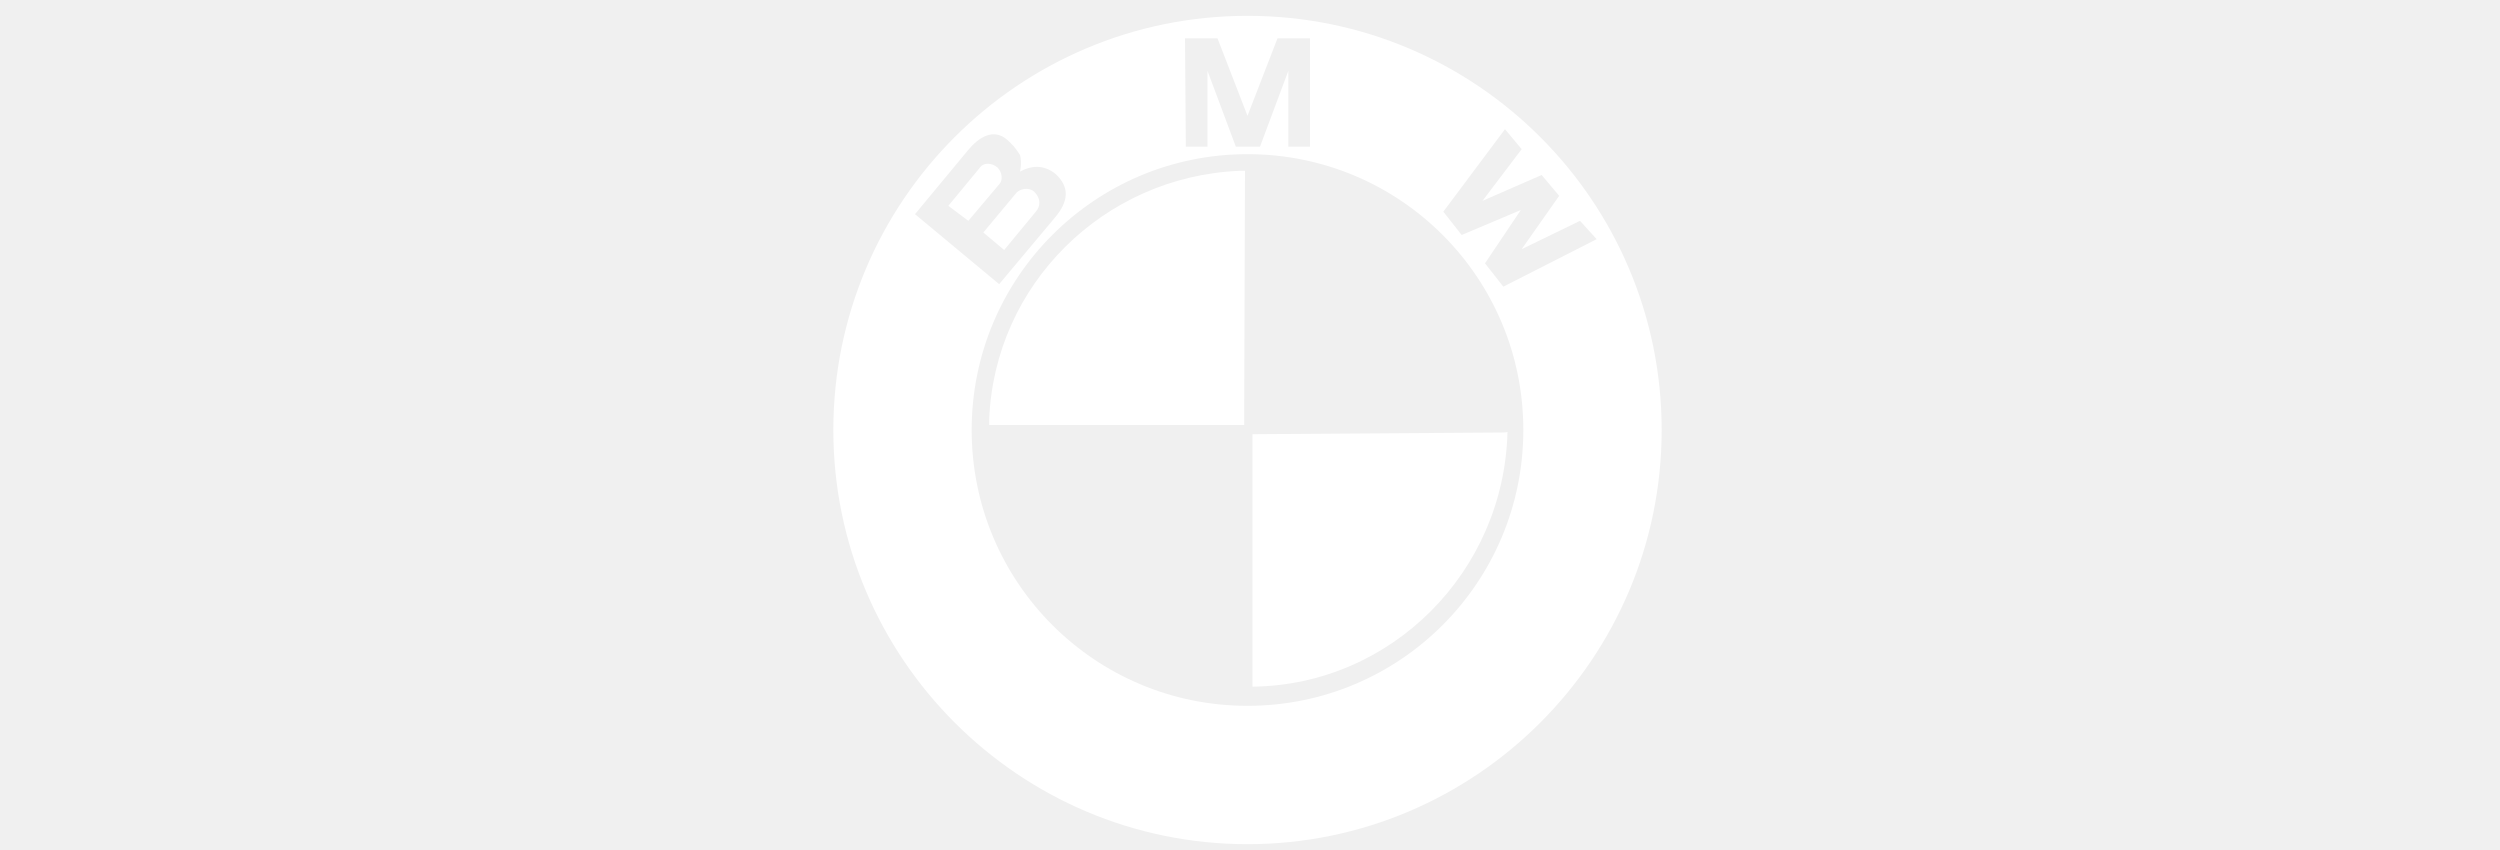
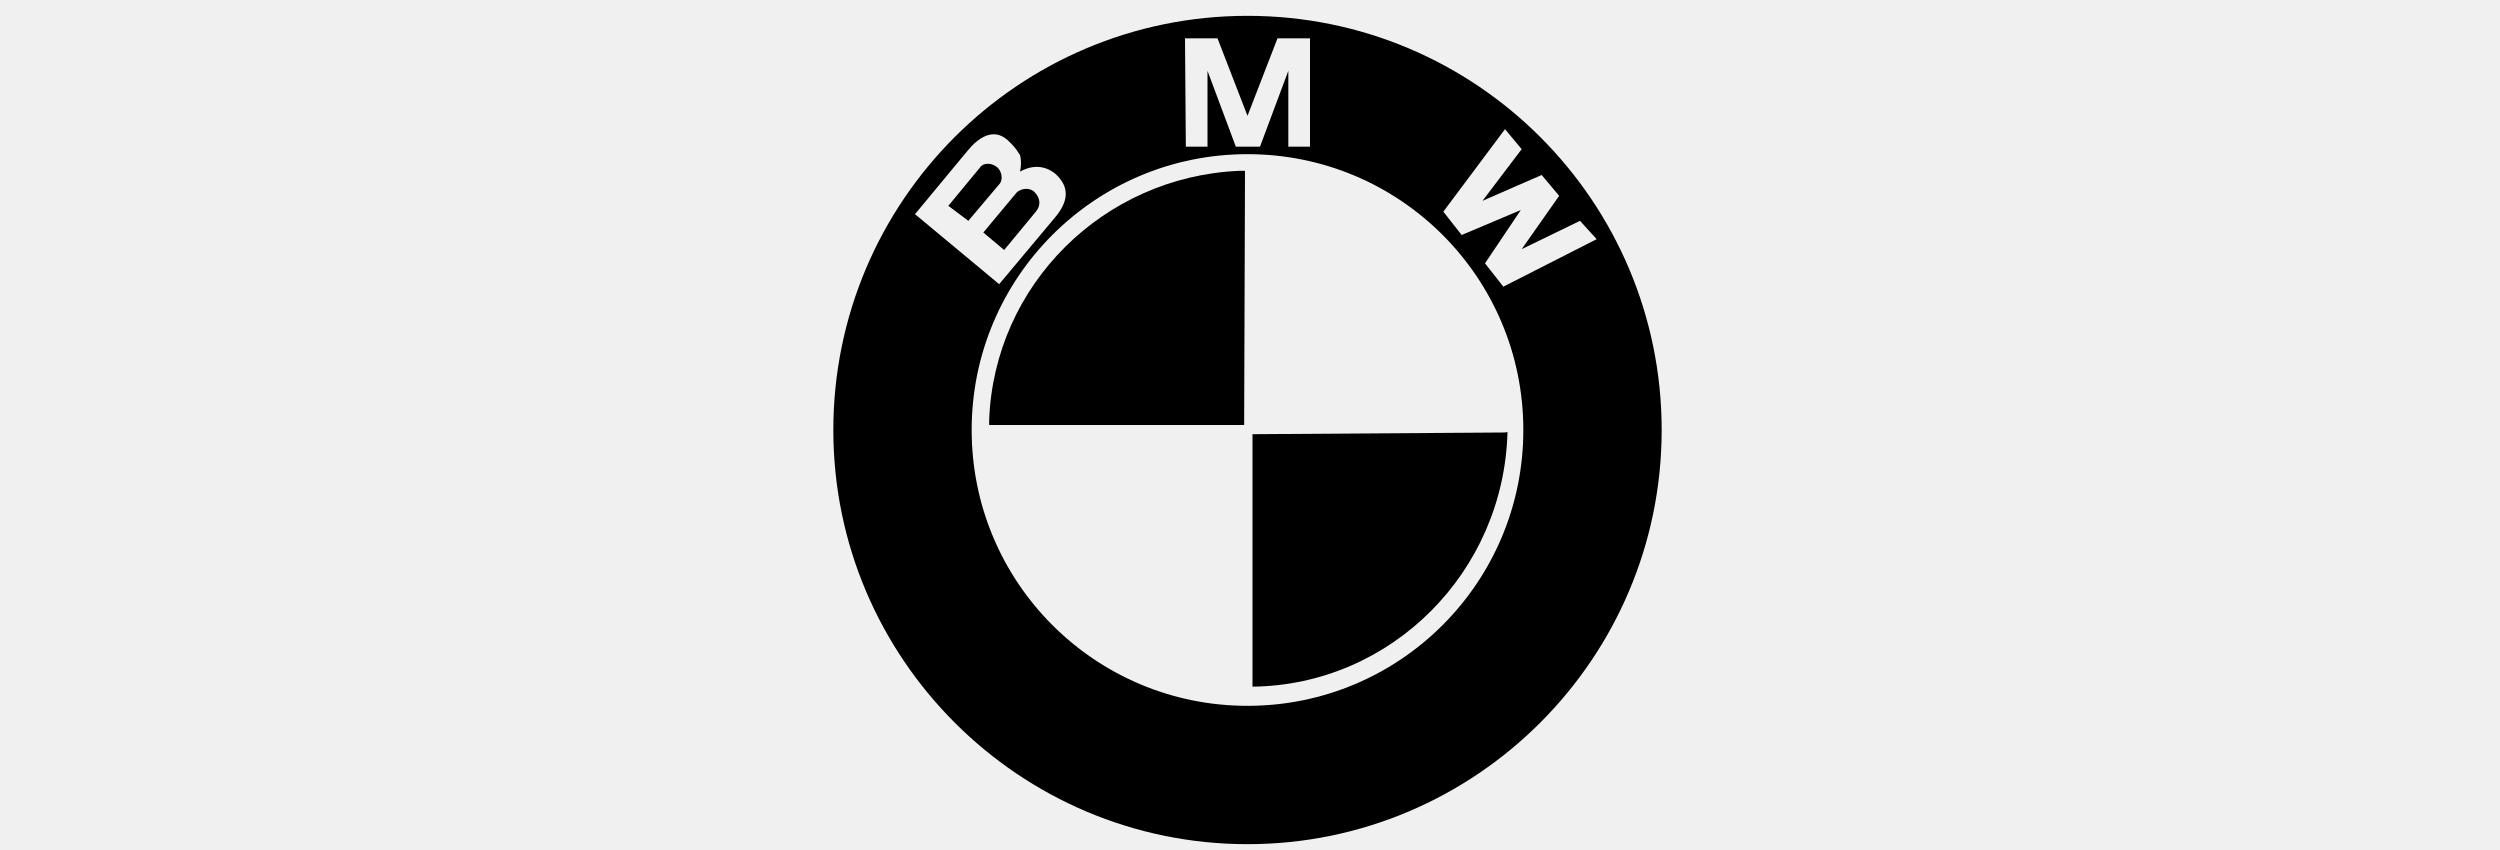
- <svg xmlns="http://www.w3.org/2000/svg" version="1.1" id="Layer_1" x="0px" y="0px" viewBox="0 0 300 101.9" style="enable-background:new 0 0 300 101.9;" xml:space="preserve">
-   <style type="text/css">
- 	.st0{fill:#FFFFFF;}
- </style>
-   <g id="XMLID_74_">
-     <g>
-       <path class="st0" d="M124.3,25.4c0.6-0.7,0.6-1.6-0.2-2.4c-0.7-0.6-1.7-0.3-2.1,0.1l-4,4.8l2.5,2.1L124.3,25.4z" />
-       <path class="st0" d="M149.7,1.9c-27.5,0-49.7,22.3-49.7,49.7s22.3,49.7,49.7,49.7s49.7-22.3,49.7-49.7S177.2,1.9,149.7,1.9z     M142.2,4.6h3.9l3.6,9.3l3.6-9.3h3.9v13h-2.6V8.5l-3.4,9.1h-2.9l-3.4-9.1v9.1h-2.6L142.2,4.6L142.2,4.6z M109.8,25.7l6.3-7.6    c1.3-1.6,3.1-2.8,4.8-1.3c0.6,0.6,0.8,0.7,1.5,1.8c0.1,0.3,0.2,1.1,0,2c1.6-0.9,3.1-0.7,4.3,0.3c1.7,1.6,1.5,3.3-0.1,5.2l-6.7,8    L109.8,25.7z M149.7,84.7c-18.3,0-33.1-14.8-33.1-33.1s14.8-33.1,33.1-33.1s33.1,14.8,33.1,33.1S168,84.7,149.7,84.7z M180.4,34.4    l-2.2-2.8l4.3-6.4l-7.1,3l-2.2-2.8l7.4-9.9l2,2.4l-4.7,6.2L185,21l2.1,2.5l-4.5,6.4l7-3.4l2,2.2L180.4,34.4z" />
-       <path class="st0" d="M119.7,20.1c-0.7-0.6-1.7-0.6-2.1,0l-3.8,4.6l2.4,1.8l3.8-4.5C120.3,21.6,120.3,20.7,119.7,20.1z" />
-     </g>
-     <g id="XMLID_75_">
-       <path class="st0" d="M149.4,20.5h-0.7l0,0c-16.3,0.7-29.4,13.7-30,29.9l0,0V51h30h0.6v-0.7L149.4,20.5z" />
-       <path class="st0" d="M180.3,51.9L180.3,51.9l-29.4,0.2h-0.6v0.6V82v0.3v0.1c16.7-0.2,30.2-13.8,30.6-30.6    C181,51.9,180.3,51.9,180.3,51.9z" />
-     </g>
+ <svg xmlns="http://www.w3.org/2000/svg" version="1.1" x="0px" y="0px" viewBox="0 0 300 101.9" style="enable-background:new 0 0 300 101.9;" xml:space="preserve">
+   <g>
+     <path d="M124.3,25.4c0.6-0.7,0.6-1.6-0.2-2.4c-0.7-0.6-1.7-0.3-2.1,0.1l-4,4.8l2.5,2.1L124.3,25.4z" />
+     <path d="M149.7,1.9c-27.5,0-49.7,22.3-49.7,49.7s22.3,49.7,49.7,49.7s49.7-22.3,49.7-49.7S177.2,1.9,149.7,1.9z     M142.2,4.6h3.9l3.6,9.3l3.6-9.3h3.9v13h-2.6V8.5l-3.4,9.1h-2.9l-3.4-9.1v9.1h-2.6L142.2,4.6L142.2,4.6z M109.8,25.7l6.3-7.6    c1.3-1.6,3.1-2.8,4.8-1.3c0.6,0.6,0.8,0.7,1.5,1.8c0.1,0.3,0.2,1.1,0,2c1.6-0.9,3.1-0.7,4.3,0.3c1.7,1.6,1.5,3.3-0.1,5.2l-6.7,8    L109.8,25.7z M149.7,84.7c-18.3,0-33.1-14.8-33.1-33.1s14.8-33.1,33.1-33.1s33.1,14.8,33.1,33.1S168,84.7,149.7,84.7z M180.4,34.4    l-2.2-2.8l4.3-6.4l-7.1,3l-2.2-2.8l7.4-9.9l2,2.4l-4.7,6.2L185,21l2.1,2.5l-4.5,6.4l7-3.4l2,2.2L180.4,34.4z" />
+     <path d="M119.7,20.1c-0.7-0.6-1.7-0.6-2.1,0l-3.8,4.6l2.4,1.8l3.8-4.5C120.3,21.6,120.3,20.7,119.7,20.1z" />
+   </g>
+   <g id="XMLID_75_">
+     <path d="M149.4,20.5h-0.7l0,0c-16.3,0.7-29.4,13.7-30,29.9l0,0V51h30h0.6v-0.7L149.4,20.5z" />
+     <path d="M180.3,51.9L180.3,51.9l-29.4,0.2h-0.6v0.6V82v0.3v0.1c16.7-0.2,30.2-13.8,30.6-30.6    C181,51.9,180.3,51.9,180.3,51.9z" />
  </g>
</svg>
